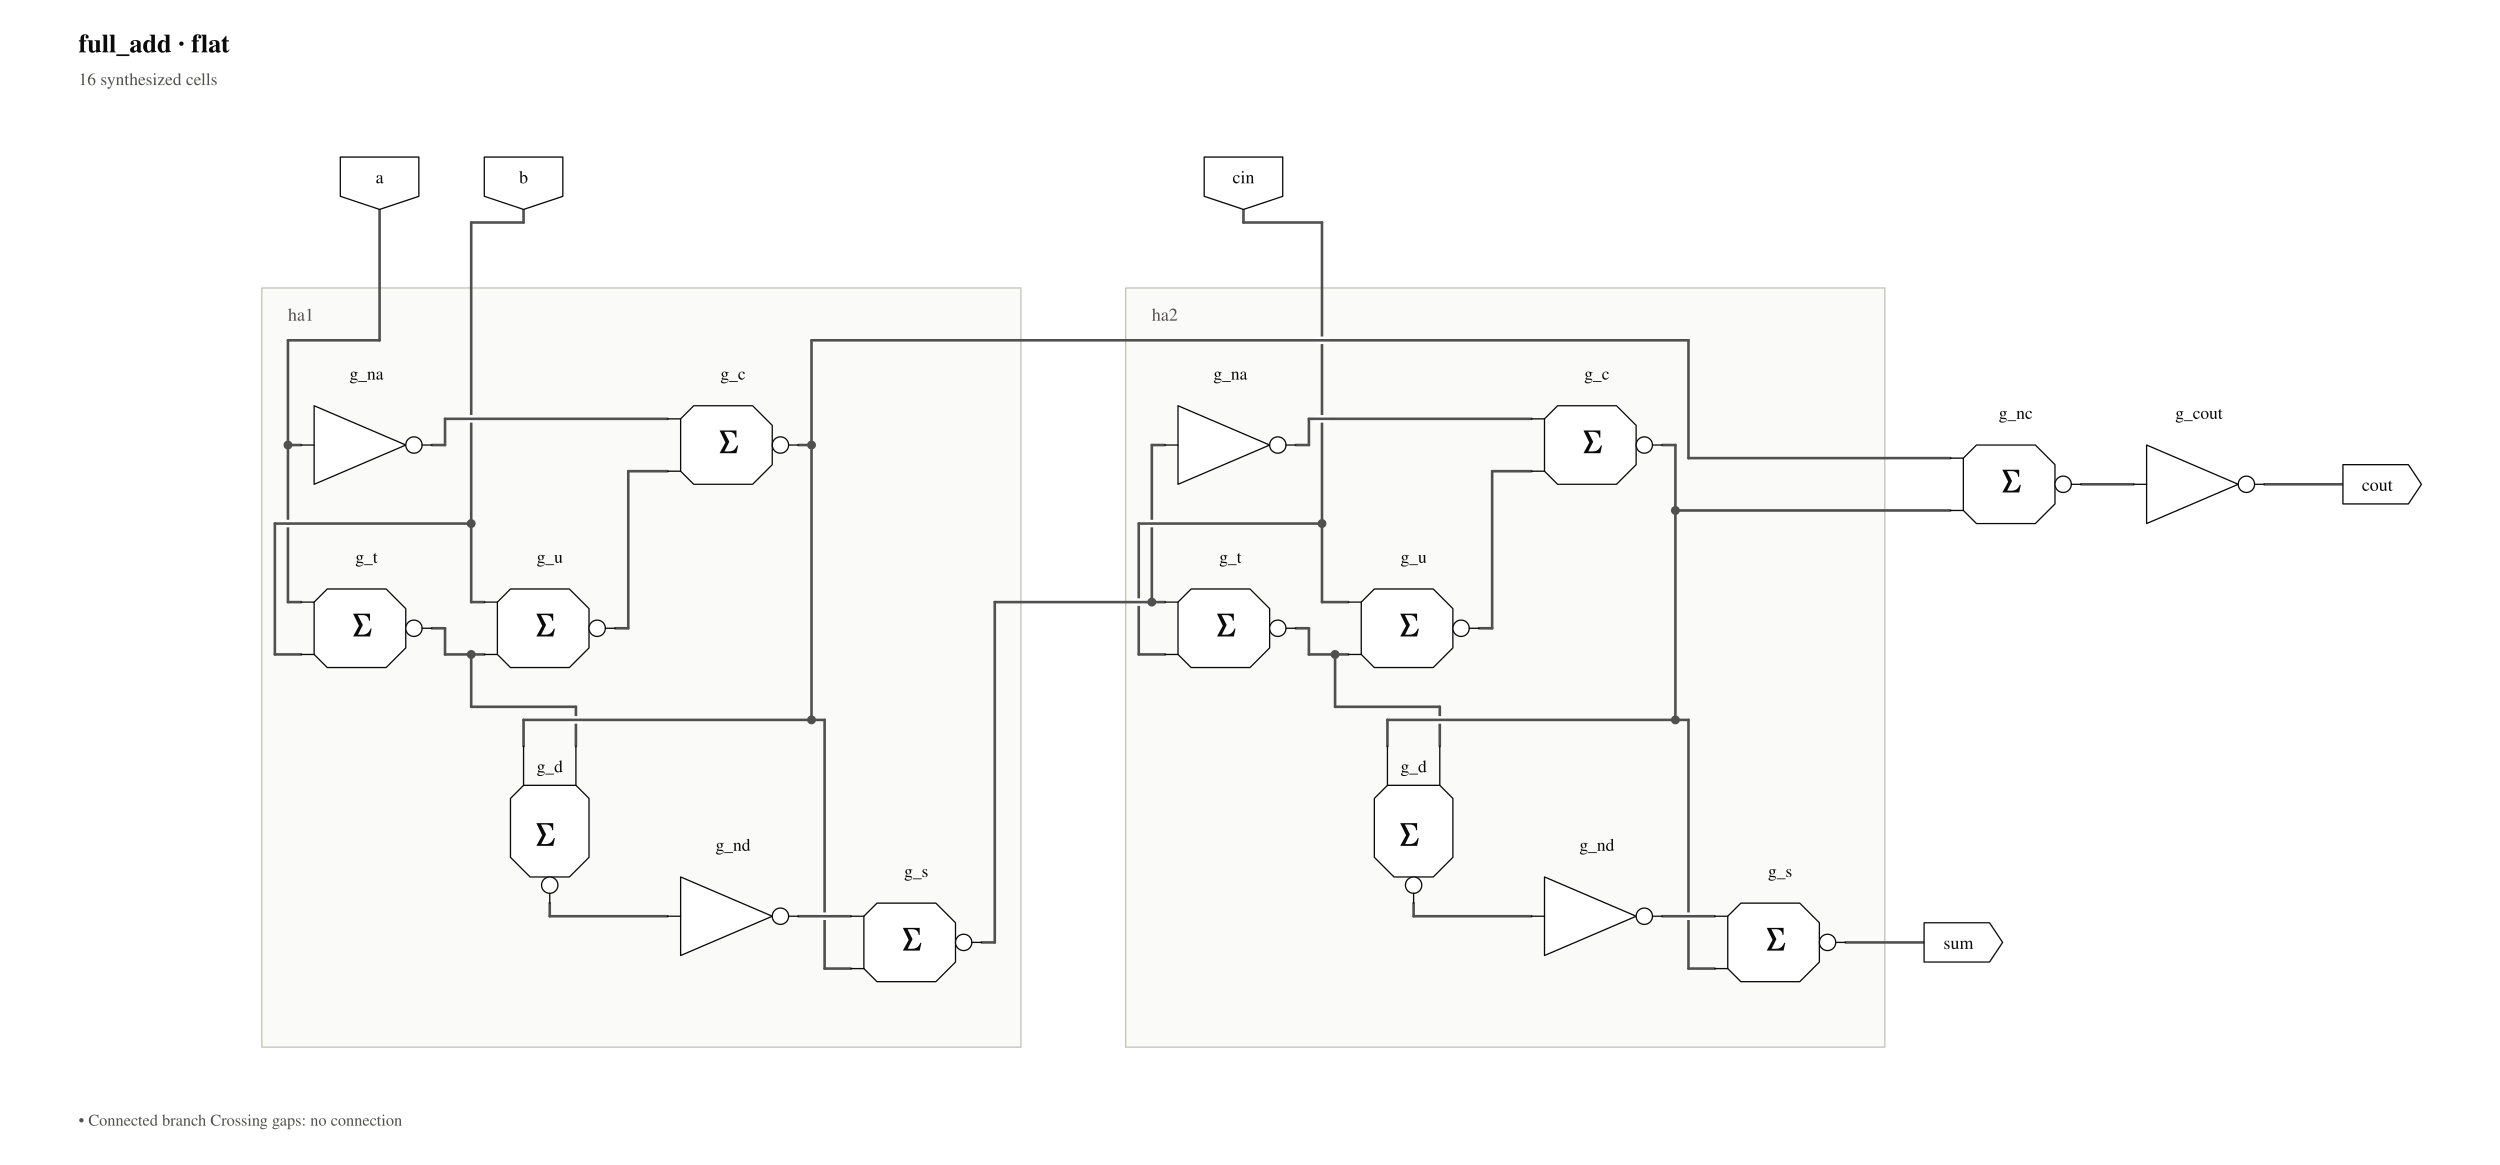
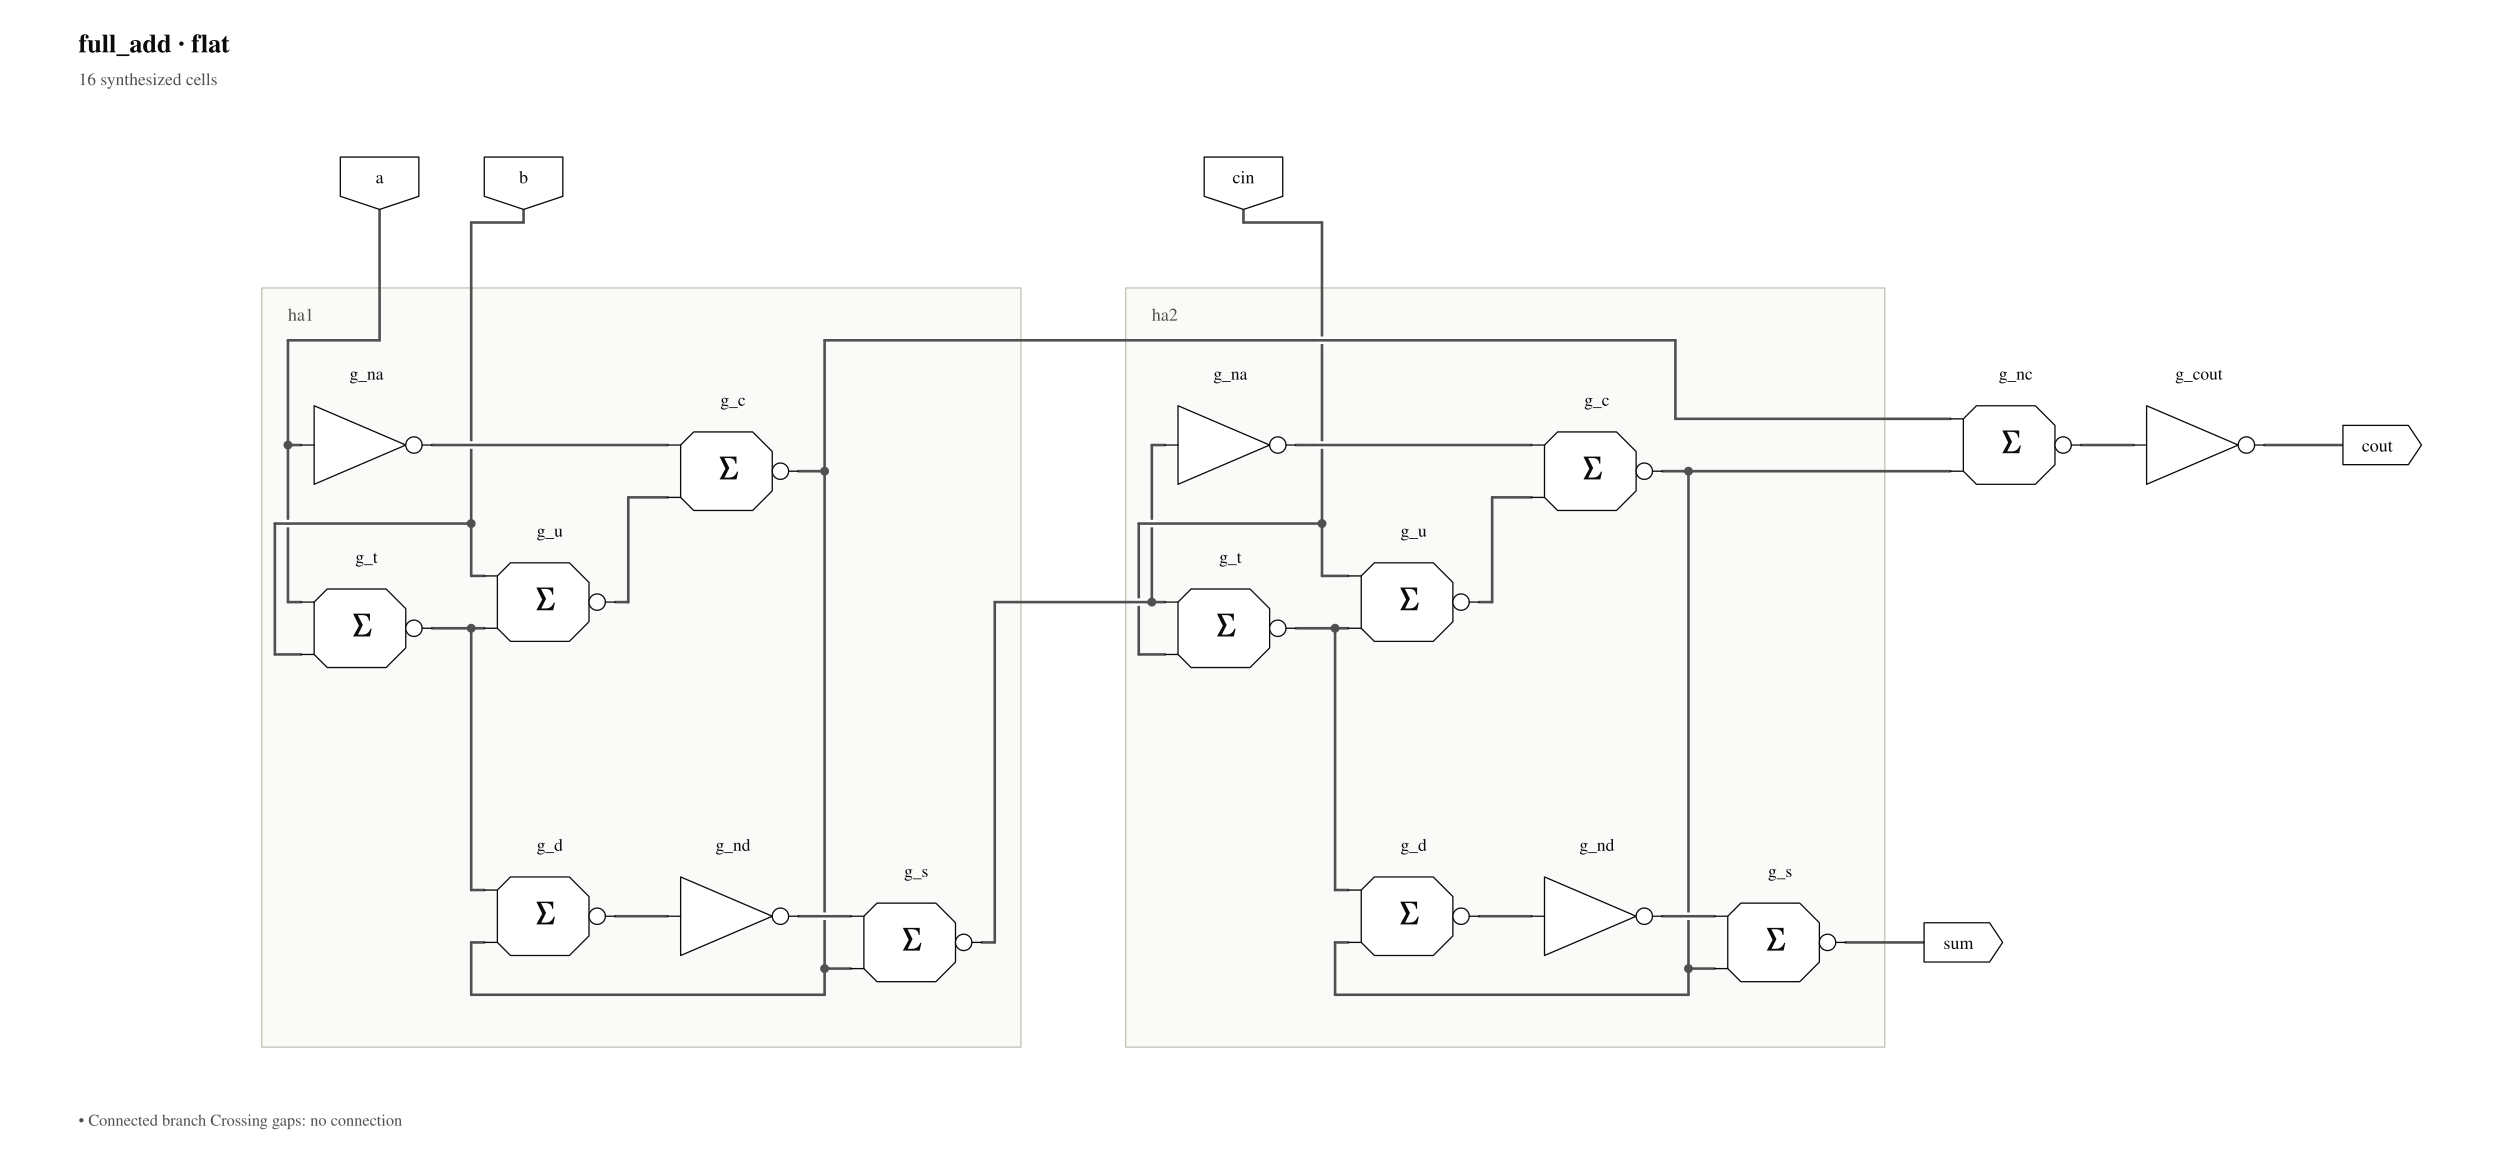
<svg xmlns="http://www.w3.org/2000/svg" width="1528" height="712" viewBox="0 0 1528 712" role="img" aria-label="full_add · flat">
  <rect width="100%" height="100%" fill="white" />
  <text x="48" y="32" font-family="Nimbus Roman, Liberation Serif, DejaVu Serif, serif" font-size="16" text-anchor="start" font-weight="bold" fill="#0b0b0b">full_add · flat</text>
  <text x="48" y="52" font-family="Nimbus Roman, Liberation Serif, DejaVu Serif, serif" font-size="10.667" text-anchor="start" font-weight="normal" fill="#52514e">16 synthesized cells</text>
  <path d="M160 176 L624 176 L624 640 L160 640 Z" stroke="#c3c2b7" fill="#fafaf8" stroke-width="0.800" stroke-linecap="round" stroke-linejoin="round" />
  <text x="176" y="196" font-family="Nimbus Roman, Liberation Serif, DejaVu Serif, serif" font-size="11" text-anchor="start" font-weight="normal" fill="#52514e">ha1</text>
  <path d="M688 176 L1152 176 L1152 640 L688 640 Z" stroke="#c3c2b7" fill="#fafaf8" stroke-width="0.800" stroke-linecap="round" stroke-linejoin="round" />
  <text x="704" y="196" font-family="Nimbus Roman, Liberation Serif, DejaVu Serif, serif" font-size="11" text-anchor="start" font-weight="normal" fill="#52514e">ha2</text>
-   <path d="M272 384 L272 400" stroke="#505050" fill="none" stroke-width="1.600" stroke-linecap="round" stroke-linejoin="round" data-net="_n0" />
-   <path d="M288 400 L288 432" stroke="#505050" fill="none" stroke-width="1.600" stroke-linecap="round" stroke-linejoin="round" data-net="_n0" />
-   <path d="M352 432 L352 456" stroke="#505050" fill="none" stroke-width="1.600" stroke-linecap="round" stroke-linejoin="round" data-net="_n0" />
-   <path d="M272 256 L272 272" stroke="#505050" fill="none" stroke-width="1.600" stroke-linecap="round" stroke-linejoin="round" data-net="_n1" />
-   <path d="M848 440 L848 456" stroke="#505050" fill="none" stroke-width="1.600" stroke-linecap="round" stroke-linejoin="round" data-net="_n10" />
-   <path d="M1024 272 L1024 440" stroke="#505050" fill="none" stroke-width="1.600" stroke-linecap="round" stroke-linejoin="round" data-net="_n10" />
-   <path d="M1032 440 L1032 592" stroke="#505050" fill="none" stroke-width="1.600" stroke-linecap="round" stroke-linejoin="round" data-net="_n10" />
-   <path d="M864 552 L864 560" stroke="#505050" fill="none" stroke-width="1.600" stroke-linecap="round" stroke-linejoin="round" data-net="_n11" />
-   <path d="M384 288 L384 384" stroke="#505050" fill="none" stroke-width="1.600" stroke-linecap="round" stroke-linejoin="round" data-net="_n2" />
-   <path d="M320 440 L320 456" stroke="#505050" fill="none" stroke-width="1.600" stroke-linecap="round" stroke-linejoin="round" data-net="_n3" />
-   <path d="M496 208 L496 440" stroke="#505050" fill="none" stroke-width="1.600" stroke-linecap="round" stroke-linejoin="round" data-net="_n3" />
-   <path d="M504 440 L504 592" stroke="#505050" fill="none" stroke-width="1.600" stroke-linecap="round" stroke-linejoin="round" data-net="_n3" />
-   <path d="M1032 208 L1032 280" stroke="#505050" fill="none" stroke-width="1.600" stroke-linecap="round" stroke-linejoin="round" data-net="_n3" />
-   <path d="M336 552 L336 560" stroke="#505050" fill="none" stroke-width="1.600" stroke-linecap="round" stroke-linejoin="round" data-net="_n4" />
+   <path d="M288 384 L288 544" stroke="#505050" fill="none" stroke-width="1.600" stroke-linecap="round" stroke-linejoin="round" data-net="_n0" />
+   <path d="M816 576 L816 608" stroke="#505050" fill="none" stroke-width="1.600" stroke-linecap="round" stroke-linejoin="round" data-net="_n10" />
+   <path d="M1032 288 L1032 608" stroke="#505050" fill="none" stroke-width="1.600" stroke-linecap="round" stroke-linejoin="round" data-net="_n10" />
+   <path d="M384 304 L384 368" stroke="#505050" fill="none" stroke-width="1.600" stroke-linecap="round" stroke-linejoin="round" data-net="_n2" />
+   <path d="M288 576 L288 608" stroke="#505050" fill="none" stroke-width="1.600" stroke-linecap="round" stroke-linejoin="round" data-net="_n3" />
+   <path d="M504 208 L504 608" stroke="#505050" fill="none" stroke-width="1.600" stroke-linecap="round" stroke-linejoin="round" data-net="_n3" />
+   <path d="M1024 208 L1024 256" stroke="#505050" fill="none" stroke-width="1.600" stroke-linecap="round" stroke-linejoin="round" data-net="_n3" />
  <path d="M608 368 L608 576" stroke="#505050" fill="none" stroke-width="1.600" stroke-linecap="round" stroke-linejoin="round" data-net="_n6" />
  <path d="M704 272 L704 368" stroke="#505050" fill="none" stroke-width="1.600" stroke-linecap="round" stroke-linejoin="round" data-net="_n6" />
-   <path d="M800 384 L800 400" stroke="#505050" fill="none" stroke-width="1.600" stroke-linecap="round" stroke-linejoin="round" data-net="_n7" />
-   <path d="M816 400 L816 432" stroke="#505050" fill="none" stroke-width="1.600" stroke-linecap="round" stroke-linejoin="round" data-net="_n7" />
-   <path d="M880 432 L880 456" stroke="#505050" fill="none" stroke-width="1.600" stroke-linecap="round" stroke-linejoin="round" data-net="_n7" />
-   <path d="M800 256 L800 272" stroke="#505050" fill="none" stroke-width="1.600" stroke-linecap="round" stroke-linejoin="round" data-net="_n8" />
-   <path d="M912 288 L912 384" stroke="#505050" fill="none" stroke-width="1.600" stroke-linecap="round" stroke-linejoin="round" data-net="_n9" />
+   <path d="M816 384 L816 544" stroke="#505050" fill="none" stroke-width="1.600" stroke-linecap="round" stroke-linejoin="round" data-net="_n7" />
+   <path d="M912 304 L912 368" stroke="#505050" fill="none" stroke-width="1.600" stroke-linecap="round" stroke-linejoin="round" data-net="_n9" />
  <path d="M176 208 L176 368" stroke="#505050" fill="none" stroke-width="1.600" stroke-linecap="round" stroke-linejoin="round" data-net="a" />
  <path d="M232 128 L232 208" stroke="#505050" fill="none" stroke-width="1.600" stroke-linecap="round" stroke-linejoin="round" data-net="a" />
  <path d="M168 320 L168 400" stroke="#505050" fill="none" stroke-width="1.600" stroke-linecap="round" stroke-linejoin="round" data-net="b" />
-   <path d="M288 136 L288 368" stroke="#505050" fill="none" stroke-width="1.600" stroke-linecap="round" stroke-linejoin="round" data-net="b" />
+   <path d="M288 136 L288 352" stroke="#505050" fill="none" stroke-width="1.600" stroke-linecap="round" stroke-linejoin="round" data-net="b" />
  <path d="M320 128 L320 136" stroke="#505050" fill="none" stroke-width="1.600" stroke-linecap="round" stroke-linejoin="round" data-net="b" />
  <path d="M696 320 L696 400" stroke="#505050" fill="none" stroke-width="1.600" stroke-linecap="round" stroke-linejoin="round" data-net="cin" />
  <path d="M760 128 L760 136" stroke="#505050" fill="none" stroke-width="1.600" stroke-linecap="round" stroke-linejoin="round" data-net="cin" />
-   <path d="M808 136 L808 368" stroke="#505050" fill="none" stroke-width="1.600" stroke-linecap="round" stroke-linejoin="round" data-net="cin" />
-   <path d="M264 384 L272 384" stroke="#505050" fill="none" stroke-width="1.600" stroke-linecap="round" stroke-linejoin="round" data-net="_n0" />
-   <path d="M272 400 L296 400" stroke="#505050" fill="none" stroke-width="1.600" stroke-linecap="round" stroke-linejoin="round" data-net="_n0" />
-   <path d="M288 432 L352 432" stroke="#505050" fill="none" stroke-width="1.600" stroke-linecap="round" stroke-linejoin="round" data-net="_n0" />
-   <path d="M285.7 256 L290.3 256" stroke="white" fill="none" stroke-width="4.600" stroke-linecap="round" stroke-linejoin="round" />
-   <path d="M272 256 L408 256" stroke="#505050" fill="none" stroke-width="1.600" stroke-linecap="round" stroke-linejoin="round" data-net="_n1" />
-   <path d="M264 272 L272 272" stroke="#505050" fill="none" stroke-width="1.600" stroke-linecap="round" stroke-linejoin="round" data-net="_n1" />
-   <path d="M1016 272 L1024 272" stroke="#505050" fill="none" stroke-width="1.600" stroke-linecap="round" stroke-linejoin="round" data-net="_n10" />
-   <path d="M1024 312 L1192 312" stroke="#505050" fill="none" stroke-width="1.600" stroke-linecap="round" stroke-linejoin="round" data-net="_n10" />
-   <path d="M877.7 440 L882.3 440" stroke="white" fill="none" stroke-width="4.600" stroke-linecap="round" stroke-linejoin="round" />
-   <path d="M848 440 L1032 440" stroke="#505050" fill="none" stroke-width="1.600" stroke-linecap="round" stroke-linejoin="round" data-net="_n10" />
+   <path d="M808 136 L808 352" stroke="#505050" fill="none" stroke-width="1.600" stroke-linecap="round" stroke-linejoin="round" data-net="cin" />
+   <path d="M264 384 L296 384" stroke="#505050" fill="none" stroke-width="1.600" stroke-linecap="round" stroke-linejoin="round" data-net="_n0" />
+   <path d="M288 544 L296 544" stroke="#505050" fill="none" stroke-width="1.600" stroke-linecap="round" stroke-linejoin="round" data-net="_n0" />
+   <path d="M285.7 272 L290.3 272" stroke="white" fill="none" stroke-width="4.600" stroke-linecap="round" stroke-linejoin="round" />
+   <path d="M264 272 L408 272" stroke="#505050" fill="none" stroke-width="1.600" stroke-linecap="round" stroke-linejoin="round" data-net="_n1" />
+   <path d="M1016 288 L1192 288" stroke="#505050" fill="none" stroke-width="1.600" stroke-linecap="round" stroke-linejoin="round" data-net="_n10" />
+   <path d="M816 576 L824 576" stroke="#505050" fill="none" stroke-width="1.600" stroke-linecap="round" stroke-linejoin="round" data-net="_n10" />
  <path d="M1032 592 L1048 592" stroke="#505050" fill="none" stroke-width="1.600" stroke-linecap="round" stroke-linejoin="round" data-net="_n10" />
-   <path d="M864 560 L936 560" stroke="#505050" fill="none" stroke-width="1.600" stroke-linecap="round" stroke-linejoin="round" data-net="_n11" />
+   <path d="M816 608 L1032 608" stroke="#505050" fill="none" stroke-width="1.600" stroke-linecap="round" stroke-linejoin="round" data-net="_n10" />
+   <path d="M904 560 L936 560" stroke="#505050" fill="none" stroke-width="1.600" stroke-linecap="round" stroke-linejoin="round" data-net="_n11" />
  <path d="M1029.7 560 L1034.3 560" stroke="white" fill="none" stroke-width="4.600" stroke-linecap="round" stroke-linejoin="round" />
  <path d="M1016 560 L1048 560" stroke="#505050" fill="none" stroke-width="1.600" stroke-linecap="round" stroke-linejoin="round" data-net="_n12" />
-   <path d="M1272 296 L1304 296" stroke="#505050" fill="none" stroke-width="1.600" stroke-linecap="round" stroke-linejoin="round" data-net="_n14" />
-   <path d="M384 288 L408 288" stroke="#505050" fill="none" stroke-width="1.600" stroke-linecap="round" stroke-linejoin="round" data-net="_n2" />
-   <path d="M376 384 L384 384" stroke="#505050" fill="none" stroke-width="1.600" stroke-linecap="round" stroke-linejoin="round" data-net="_n2" />
+   <path d="M1272 272 L1304 272" stroke="#505050" fill="none" stroke-width="1.600" stroke-linecap="round" stroke-linejoin="round" data-net="_n14" />
+   <path d="M384 304 L408 304" stroke="#505050" fill="none" stroke-width="1.600" stroke-linecap="round" stroke-linejoin="round" data-net="_n2" />
+   <path d="M376 368 L384 368" stroke="#505050" fill="none" stroke-width="1.600" stroke-linecap="round" stroke-linejoin="round" data-net="_n2" />
  <path d="M805.7 208 L810.3 208" stroke="white" fill="none" stroke-width="4.600" stroke-linecap="round" stroke-linejoin="round" />
-   <path d="M496 208 L1032 208" stroke="#505050" fill="none" stroke-width="1.600" stroke-linecap="round" stroke-linejoin="round" data-net="_n3" />
-   <path d="M488 272 L496 272" stroke="#505050" fill="none" stroke-width="1.600" stroke-linecap="round" stroke-linejoin="round" data-net="_n3" />
-   <path d="M1032 280 L1192 280" stroke="#505050" fill="none" stroke-width="1.600" stroke-linecap="round" stroke-linejoin="round" data-net="_n3" />
-   <path d="M349.7 440 L354.3 440" stroke="white" fill="none" stroke-width="4.600" stroke-linecap="round" stroke-linejoin="round" />
-   <path d="M320 440 L504 440" stroke="#505050" fill="none" stroke-width="1.600" stroke-linecap="round" stroke-linejoin="round" data-net="_n3" />
+   <path d="M504 208 L1024 208" stroke="#505050" fill="none" stroke-width="1.600" stroke-linecap="round" stroke-linejoin="round" data-net="_n3" />
+   <path d="M1024 256 L1192 256" stroke="#505050" fill="none" stroke-width="1.600" stroke-linecap="round" stroke-linejoin="round" data-net="_n3" />
+   <path d="M488 288 L504 288" stroke="#505050" fill="none" stroke-width="1.600" stroke-linecap="round" stroke-linejoin="round" data-net="_n3" />
+   <path d="M288 576 L296 576" stroke="#505050" fill="none" stroke-width="1.600" stroke-linecap="round" stroke-linejoin="round" data-net="_n3" />
  <path d="M504 592 L520 592" stroke="#505050" fill="none" stroke-width="1.600" stroke-linecap="round" stroke-linejoin="round" data-net="_n3" />
-   <path d="M336 560 L408 560" stroke="#505050" fill="none" stroke-width="1.600" stroke-linecap="round" stroke-linejoin="round" data-net="_n4" />
+   <path d="M288 608 L504 608" stroke="#505050" fill="none" stroke-width="1.600" stroke-linecap="round" stroke-linejoin="round" data-net="_n3" />
+   <path d="M376 560 L408 560" stroke="#505050" fill="none" stroke-width="1.600" stroke-linecap="round" stroke-linejoin="round" data-net="_n4" />
  <path d="M501.7 560 L506.3 560" stroke="white" fill="none" stroke-width="4.600" stroke-linecap="round" stroke-linejoin="round" />
  <path d="M488 560 L520 560" stroke="#505050" fill="none" stroke-width="1.600" stroke-linecap="round" stroke-linejoin="round" data-net="_n5" />
  <path d="M704 272 L712 272" stroke="#505050" fill="none" stroke-width="1.600" stroke-linecap="round" stroke-linejoin="round" data-net="_n6" />
  <path d="M693.7 368 L698.3 368" stroke="white" fill="none" stroke-width="4.600" stroke-linecap="round" stroke-linejoin="round" />
  <path d="M608 368 L712 368" stroke="#505050" fill="none" stroke-width="1.600" stroke-linecap="round" stroke-linejoin="round" data-net="_n6" />
  <path d="M600 576 L608 576" stroke="#505050" fill="none" stroke-width="1.600" stroke-linecap="round" stroke-linejoin="round" data-net="_n6" />
-   <path d="M792 384 L800 384" stroke="#505050" fill="none" stroke-width="1.600" stroke-linecap="round" stroke-linejoin="round" data-net="_n7" />
-   <path d="M800 400 L824 400" stroke="#505050" fill="none" stroke-width="1.600" stroke-linecap="round" stroke-linejoin="round" data-net="_n7" />
-   <path d="M816 432 L880 432" stroke="#505050" fill="none" stroke-width="1.600" stroke-linecap="round" stroke-linejoin="round" data-net="_n7" />
-   <path d="M805.7 256 L810.3 256" stroke="white" fill="none" stroke-width="4.600" stroke-linecap="round" stroke-linejoin="round" />
-   <path d="M800 256 L936 256" stroke="#505050" fill="none" stroke-width="1.600" stroke-linecap="round" stroke-linejoin="round" data-net="_n8" />
-   <path d="M792 272 L800 272" stroke="#505050" fill="none" stroke-width="1.600" stroke-linecap="round" stroke-linejoin="round" data-net="_n8" />
-   <path d="M912 288 L936 288" stroke="#505050" fill="none" stroke-width="1.600" stroke-linecap="round" stroke-linejoin="round" data-net="_n9" />
-   <path d="M904 384 L912 384" stroke="#505050" fill="none" stroke-width="1.600" stroke-linecap="round" stroke-linejoin="round" data-net="_n9" />
+   <path d="M792 384 L824 384" stroke="#505050" fill="none" stroke-width="1.600" stroke-linecap="round" stroke-linejoin="round" data-net="_n7" />
+   <path d="M816 544 L824 544" stroke="#505050" fill="none" stroke-width="1.600" stroke-linecap="round" stroke-linejoin="round" data-net="_n7" />
+   <path d="M805.7 272 L810.3 272" stroke="white" fill="none" stroke-width="4.600" stroke-linecap="round" stroke-linejoin="round" />
+   <path d="M792 272 L936 272" stroke="#505050" fill="none" stroke-width="1.600" stroke-linecap="round" stroke-linejoin="round" data-net="_n8" />
+   <path d="M912 304 L936 304" stroke="#505050" fill="none" stroke-width="1.600" stroke-linecap="round" stroke-linejoin="round" data-net="_n9" />
+   <path d="M904 368 L912 368" stroke="#505050" fill="none" stroke-width="1.600" stroke-linecap="round" stroke-linejoin="round" data-net="_n9" />
  <path d="M176 208 L232 208" stroke="#505050" fill="none" stroke-width="1.600" stroke-linecap="round" stroke-linejoin="round" data-net="a" />
  <path d="M176 272 L184 272" stroke="#505050" fill="none" stroke-width="1.600" stroke-linecap="round" stroke-linejoin="round" data-net="a" />
  <path d="M176 368 L184 368" stroke="#505050" fill="none" stroke-width="1.600" stroke-linecap="round" stroke-linejoin="round" data-net="a" />
  <path d="M288 136 L320 136" stroke="#505050" fill="none" stroke-width="1.600" stroke-linecap="round" stroke-linejoin="round" data-net="b" />
  <path d="M173.7 320 L178.3 320" stroke="white" fill="none" stroke-width="4.600" stroke-linecap="round" stroke-linejoin="round" />
  <path d="M168 320 L288 320" stroke="#505050" fill="none" stroke-width="1.600" stroke-linecap="round" stroke-linejoin="round" data-net="b" />
-   <path d="M288 368 L296 368" stroke="#505050" fill="none" stroke-width="1.600" stroke-linecap="round" stroke-linejoin="round" data-net="b" />
+   <path d="M288 352 L296 352" stroke="#505050" fill="none" stroke-width="1.600" stroke-linecap="round" stroke-linejoin="round" data-net="b" />
  <path d="M168 400 L184 400" stroke="#505050" fill="none" stroke-width="1.600" stroke-linecap="round" stroke-linejoin="round" data-net="b" />
  <path d="M760 136 L808 136" stroke="#505050" fill="none" stroke-width="1.600" stroke-linecap="round" stroke-linejoin="round" data-net="cin" />
  <path d="M701.7 320 L706.3 320" stroke="white" fill="none" stroke-width="4.600" stroke-linecap="round" stroke-linejoin="round" />
  <path d="M696 320 L808 320" stroke="#505050" fill="none" stroke-width="1.600" stroke-linecap="round" stroke-linejoin="round" data-net="cin" />
-   <path d="M808 368 L824 368" stroke="#505050" fill="none" stroke-width="1.600" stroke-linecap="round" stroke-linejoin="round" data-net="cin" />
+   <path d="M808 352 L824 352" stroke="#505050" fill="none" stroke-width="1.600" stroke-linecap="round" stroke-linejoin="round" data-net="cin" />
  <path d="M696 400 L712 400" stroke="#505050" fill="none" stroke-width="1.600" stroke-linecap="round" stroke-linejoin="round" data-net="cin" />
-   <path d="M1384 296 L1432 296" stroke="#505050" fill="none" stroke-width="1.600" stroke-linecap="round" stroke-linejoin="round" data-net="cout" />
+   <path d="M1384 272 L1432 272" stroke="#505050" fill="none" stroke-width="1.600" stroke-linecap="round" stroke-linejoin="round" data-net="cout" />
  <path d="M1128 576 L1176 576" stroke="#505050" fill="none" stroke-width="1.600" stroke-linecap="round" stroke-linejoin="round" data-net="sum" />
-   <circle cx="288" cy="400" r="2.72" stroke="#505050" fill="#505050" stroke-width="0.000" stroke-linecap="round" stroke-linejoin="round" data-net="_n0" />
-   <circle cx="1024" cy="312" r="2.72" stroke="#505050" fill="#505050" stroke-width="0.000" stroke-linecap="round" stroke-linejoin="round" data-net="_n10" />
-   <circle cx="1024" cy="440" r="2.72" stroke="#505050" fill="#505050" stroke-width="0.000" stroke-linecap="round" stroke-linejoin="round" data-net="_n10" />
-   <circle cx="496" cy="272" r="2.72" stroke="#505050" fill="#505050" stroke-width="0.000" stroke-linecap="round" stroke-linejoin="round" data-net="_n3" />
-   <circle cx="496" cy="440" r="2.72" stroke="#505050" fill="#505050" stroke-width="0.000" stroke-linecap="round" stroke-linejoin="round" data-net="_n3" />
+   <circle cx="288" cy="384" r="2.72" stroke="#505050" fill="#505050" stroke-width="0.000" stroke-linecap="round" stroke-linejoin="round" data-net="_n0" />
+   <circle cx="1032" cy="288" r="2.72" stroke="#505050" fill="#505050" stroke-width="0.000" stroke-linecap="round" stroke-linejoin="round" data-net="_n10" />
+   <circle cx="1032" cy="592" r="2.72" stroke="#505050" fill="#505050" stroke-width="0.000" stroke-linecap="round" stroke-linejoin="round" data-net="_n10" />
+   <circle cx="504" cy="288" r="2.72" stroke="#505050" fill="#505050" stroke-width="0.000" stroke-linecap="round" stroke-linejoin="round" data-net="_n3" />
+   <circle cx="504" cy="592" r="2.72" stroke="#505050" fill="#505050" stroke-width="0.000" stroke-linecap="round" stroke-linejoin="round" data-net="_n3" />
  <circle cx="704" cy="368" r="2.72" stroke="#505050" fill="#505050" stroke-width="0.000" stroke-linecap="round" stroke-linejoin="round" data-net="_n6" />
-   <circle cx="816" cy="400" r="2.72" stroke="#505050" fill="#505050" stroke-width="0.000" stroke-linecap="round" stroke-linejoin="round" data-net="_n7" />
+   <circle cx="816" cy="384" r="2.72" stroke="#505050" fill="#505050" stroke-width="0.000" stroke-linecap="round" stroke-linejoin="round" data-net="_n7" />
  <circle cx="176" cy="272" r="2.72" stroke="#505050" fill="#505050" stroke-width="0.000" stroke-linecap="round" stroke-linejoin="round" data-net="a" />
  <circle cx="288" cy="320" r="2.72" stroke="#505050" fill="#505050" stroke-width="0.000" stroke-linecap="round" stroke-linejoin="round" data-net="b" />
  <circle cx="808" cy="320" r="2.72" stroke="#505050" fill="#505050" stroke-width="0.000" stroke-linecap="round" stroke-linejoin="round" data-net="cin" />
  <path d="M208 96 L256 96 L256 120 L232.0 128 L208 120 Z" stroke="#0b0b0b" fill="white" stroke-width="0.800" stroke-linecap="round" stroke-linejoin="round" />
  <text x="232.0" y="112" font-family="Nimbus Roman, Liberation Serif, DejaVu Serif, serif" font-size="11" text-anchor="middle" font-weight="normal" fill="#0b0b0b">a</text>
  <path d="M296 96 L344 96 L344 120 L320.0 128 L296 120 Z" stroke="#0b0b0b" fill="white" stroke-width="0.800" stroke-linecap="round" stroke-linejoin="round" />
  <text x="320.0" y="112" font-family="Nimbus Roman, Liberation Serif, DejaVu Serif, serif" font-size="11" text-anchor="middle" font-weight="normal" fill="#0b0b0b">b</text>
  <path d="M736 96 L784 96 L784 120 L760.0 128 L736 120 Z" stroke="#0b0b0b" fill="white" stroke-width="0.800" stroke-linecap="round" stroke-linejoin="round" />
  <text x="760.0" y="112" font-family="Nimbus Roman, Liberation Serif, DejaVu Serif, serif" font-size="11" text-anchor="middle" font-weight="normal" fill="#0b0b0b">cin</text>
-   <path d="M1432 284 L1472 284 L1480 296 L1472 308 L1432 308 Z" stroke="#0b0b0b" fill="white" stroke-width="0.800" stroke-linecap="round" stroke-linejoin="round" />
-   <text x="1453.0" y="300" font-family="Nimbus Roman, Liberation Serif, DejaVu Serif, serif" font-size="11" text-anchor="middle" font-weight="normal" fill="#0b0b0b">cout</text>
+   <path d="M1432 260 L1472 260 L1480 272 L1472 284 L1432 284 Z" stroke="#0b0b0b" fill="white" stroke-width="0.800" stroke-linecap="round" stroke-linejoin="round" />
+   <text x="1453.0" y="276" font-family="Nimbus Roman, Liberation Serif, DejaVu Serif, serif" font-size="11" text-anchor="middle" font-weight="normal" fill="#0b0b0b">cout</text>
  <path d="M1176 564 L1216 564 L1224 576 L1216 588 L1176 588 Z" stroke="#0b0b0b" fill="white" stroke-width="0.800" stroke-linecap="round" stroke-linejoin="round" />
  <text x="1197.0" y="580" font-family="Nimbus Roman, Liberation Serif, DejaVu Serif, serif" font-size="11" text-anchor="middle" font-weight="normal" fill="#0b0b0b">sum</text>
-   <text x="1232.0" y="256" font-family="Nimbus Roman, Liberation Serif, DejaVu Serif, serif" font-size="10.667" text-anchor="middle" font-weight="normal" fill="#0b0b0b">g_nc</text>
-   <path d="M1208.0 272 L1244.0 272 L1256.0 284 L1256.0 308 L1244.0 320 L1208.0 320 L1200.0 312 L1200.0 280 Z" stroke="#0b0b0b" fill="white" stroke-width="0.800" stroke-linecap="round" stroke-linejoin="round" />
-   <text x="1229.0" y="301" font-family="Nimbus Roman, Liberation Serif, DejaVu Serif, serif" font-size="21" text-anchor="middle" font-weight="normal" fill="#0b0b0b">Σ</text>
-   <circle cx="1261.0" cy="296" r="5" stroke="#0b0b0b" fill="white" stroke-width="0.800" stroke-linecap="round" stroke-linejoin="round" />
-   <path d="M1192 280 L1200.0 280" stroke="#0b0b0b" fill="none" stroke-width="0.800" stroke-linecap="round" stroke-linejoin="round" />
-   <path d="M1192 312 L1200.0 312" stroke="#0b0b0b" fill="none" stroke-width="0.800" stroke-linecap="round" stroke-linejoin="round" />
-   <path d="M1272 296 L1266.0 296" stroke="#0b0b0b" fill="none" stroke-width="0.800" stroke-linecap="round" stroke-linejoin="round" />
-   <text x="1344.0" y="256" font-family="Nimbus Roman, Liberation Serif, DejaVu Serif, serif" font-size="10.667" text-anchor="middle" font-weight="normal" fill="#0b0b0b">g_cout</text>
-   <path d="M1312.0 272 L1368.0 296 L1312.0 320 Z" stroke="#0b0b0b" fill="white" stroke-width="0.800" stroke-linecap="round" stroke-linejoin="round" />
-   <circle cx="1373.0" cy="296" r="5" stroke="#0b0b0b" fill="white" stroke-width="0.800" stroke-linecap="round" stroke-linejoin="round" />
-   <path d="M1304 296 L1312.0 296" stroke="#0b0b0b" fill="none" stroke-width="0.800" stroke-linecap="round" stroke-linejoin="round" />
-   <path d="M1384 296 L1378.0 296" stroke="#0b0b0b" fill="none" stroke-width="0.800" stroke-linecap="round" stroke-linejoin="round" />
+   <text x="1232.0" y="232" font-family="Nimbus Roman, Liberation Serif, DejaVu Serif, serif" font-size="10.667" text-anchor="middle" font-weight="normal" fill="#0b0b0b">g_nc</text>
+   <path d="M1208.0 248 L1244.0 248 L1256.0 260 L1256.0 284 L1244.0 296 L1208.0 296 L1200.0 288 L1200.0 256 Z" stroke="#0b0b0b" fill="white" stroke-width="0.800" stroke-linecap="round" stroke-linejoin="round" />
+   <text x="1229.0" y="277" font-family="Nimbus Roman, Liberation Serif, DejaVu Serif, serif" font-size="21" text-anchor="middle" font-weight="normal" fill="#0b0b0b">Σ</text>
+   <circle cx="1261.0" cy="272" r="5" stroke="#0b0b0b" fill="white" stroke-width="0.800" stroke-linecap="round" stroke-linejoin="round" />
+   <path d="M1192 256 L1200.0 256" stroke="#0b0b0b" fill="none" stroke-width="0.800" stroke-linecap="round" stroke-linejoin="round" />
+   <path d="M1192 288 L1200.0 288" stroke="#0b0b0b" fill="none" stroke-width="0.800" stroke-linecap="round" stroke-linejoin="round" />
+   <path d="M1272 272 L1266.0 272" stroke="#0b0b0b" fill="none" stroke-width="0.800" stroke-linecap="round" stroke-linejoin="round" />
+   <text x="1344.0" y="232" font-family="Nimbus Roman, Liberation Serif, DejaVu Serif, serif" font-size="10.667" text-anchor="middle" font-weight="normal" fill="#0b0b0b">g_cout</text>
+   <path d="M1312.0 248 L1368.0 272 L1312.0 296 Z" stroke="#0b0b0b" fill="white" stroke-width="0.800" stroke-linecap="round" stroke-linejoin="round" />
+   <circle cx="1373.0" cy="272" r="5" stroke="#0b0b0b" fill="white" stroke-width="0.800" stroke-linecap="round" stroke-linejoin="round" />
+   <path d="M1304 272 L1312.0 272" stroke="#0b0b0b" fill="none" stroke-width="0.800" stroke-linecap="round" stroke-linejoin="round" />
+   <path d="M1384 272 L1378.0 272" stroke="#0b0b0b" fill="none" stroke-width="0.800" stroke-linecap="round" stroke-linejoin="round" />
  <text x="224.0" y="232" font-family="Nimbus Roman, Liberation Serif, DejaVu Serif, serif" font-size="10.667" text-anchor="middle" font-weight="normal" fill="#0b0b0b">g_na</text>
  <path d="M192.0 248 L248.0 272 L192.0 296 Z" stroke="#0b0b0b" fill="white" stroke-width="0.800" stroke-linecap="round" stroke-linejoin="round" />
  <circle cx="253.0" cy="272" r="5" stroke="#0b0b0b" fill="white" stroke-width="0.800" stroke-linecap="round" stroke-linejoin="round" />
  <path d="M184 272 L192.0 272" stroke="#0b0b0b" fill="none" stroke-width="0.800" stroke-linecap="round" stroke-linejoin="round" />
  <path d="M264 272 L258.0 272" stroke="#0b0b0b" fill="none" stroke-width="0.800" stroke-linecap="round" stroke-linejoin="round" />
  <text x="224.0" y="344" font-family="Nimbus Roman, Liberation Serif, DejaVu Serif, serif" font-size="10.667" text-anchor="middle" font-weight="normal" fill="#0b0b0b">g_t</text>
  <path d="M200.0 360 L236.0 360 L248.0 372 L248.0 396 L236.0 408 L200.0 408 L192.0 400 L192.0 368 Z" stroke="#0b0b0b" fill="white" stroke-width="0.800" stroke-linecap="round" stroke-linejoin="round" />
  <text x="221.0" y="389" font-family="Nimbus Roman, Liberation Serif, DejaVu Serif, serif" font-size="21" text-anchor="middle" font-weight="normal" fill="#0b0b0b">Σ</text>
  <circle cx="253.0" cy="384" r="5" stroke="#0b0b0b" fill="white" stroke-width="0.800" stroke-linecap="round" stroke-linejoin="round" />
  <path d="M184 368 L192.0 368" stroke="#0b0b0b" fill="none" stroke-width="0.800" stroke-linecap="round" stroke-linejoin="round" />
  <path d="M184 400 L192.0 400" stroke="#0b0b0b" fill="none" stroke-width="0.800" stroke-linecap="round" stroke-linejoin="round" />
  <path d="M264 384 L258.0 384" stroke="#0b0b0b" fill="none" stroke-width="0.800" stroke-linecap="round" stroke-linejoin="round" />
-   <text x="336.0" y="344" font-family="Nimbus Roman, Liberation Serif, DejaVu Serif, serif" font-size="10.667" text-anchor="middle" font-weight="normal" fill="#0b0b0b">g_u</text>
-   <path d="M312.0 360 L348.0 360 L360.0 372 L360.0 396 L348.0 408 L312.0 408 L304.0 400 L304.0 368 Z" stroke="#0b0b0b" fill="white" stroke-width="0.800" stroke-linecap="round" stroke-linejoin="round" />
-   <text x="333.0" y="389" font-family="Nimbus Roman, Liberation Serif, DejaVu Serif, serif" font-size="21" text-anchor="middle" font-weight="normal" fill="#0b0b0b">Σ</text>
-   <circle cx="365.0" cy="384" r="5" stroke="#0b0b0b" fill="white" stroke-width="0.800" stroke-linecap="round" stroke-linejoin="round" />
-   <path d="M296 368 L304.0 368" stroke="#0b0b0b" fill="none" stroke-width="0.800" stroke-linecap="round" stroke-linejoin="round" />
-   <path d="M296 400 L304.0 400" stroke="#0b0b0b" fill="none" stroke-width="0.800" stroke-linecap="round" stroke-linejoin="round" />
-   <path d="M376 384 L370.0 384" stroke="#0b0b0b" fill="none" stroke-width="0.800" stroke-linecap="round" stroke-linejoin="round" />
-   <text x="448.0" y="232" font-family="Nimbus Roman, Liberation Serif, DejaVu Serif, serif" font-size="10.667" text-anchor="middle" font-weight="normal" fill="#0b0b0b">g_c</text>
-   <path d="M424.0 248 L460.0 248 L472.0 260 L472.0 284 L460.0 296 L424.0 296 L416.0 288 L416.0 256 Z" stroke="#0b0b0b" fill="white" stroke-width="0.800" stroke-linecap="round" stroke-linejoin="round" />
-   <text x="445.0" y="277" font-family="Nimbus Roman, Liberation Serif, DejaVu Serif, serif" font-size="21" text-anchor="middle" font-weight="normal" fill="#0b0b0b">Σ</text>
-   <circle cx="477.0" cy="272" r="5" stroke="#0b0b0b" fill="white" stroke-width="0.800" stroke-linecap="round" stroke-linejoin="round" />
-   <path d="M408 256 L416.0 256" stroke="#0b0b0b" fill="none" stroke-width="0.800" stroke-linecap="round" stroke-linejoin="round" />
-   <path d="M408 288 L416.0 288" stroke="#0b0b0b" fill="none" stroke-width="0.800" stroke-linecap="round" stroke-linejoin="round" />
-   <path d="M488 272 L482.0 272" stroke="#0b0b0b" fill="none" stroke-width="0.800" stroke-linecap="round" stroke-linejoin="round" />
-   <text x="336.0" y="472" font-family="Nimbus Roman, Liberation Serif, DejaVu Serif, serif" font-size="10.667" text-anchor="middle" font-weight="normal" fill="#0b0b0b">g_d</text>
-   <path d="M360.0 488 L360.0 524 L348.0 536 L324.0 536 L312.0 524 L312.0 488 L320.0 480 L352.0 480 Z" stroke="#0b0b0b" fill="white" stroke-width="0.800" stroke-linecap="round" stroke-linejoin="round" />
-   <text x="333.0" y="517" font-family="Nimbus Roman, Liberation Serif, DejaVu Serif, serif" font-size="21" text-anchor="middle" font-weight="normal" fill="#0b0b0b">Σ</text>
-   <circle cx="336.0" cy="541" r="5" stroke="#0b0b0b" fill="white" stroke-width="0.800" stroke-linecap="round" stroke-linejoin="round" />
-   <path d="M352 456 L352 480" stroke="#0b0b0b" fill="none" stroke-width="0.800" stroke-linecap="round" stroke-linejoin="round" />
-   <path d="M320 456 L320 480" stroke="#0b0b0b" fill="none" stroke-width="0.800" stroke-linecap="round" stroke-linejoin="round" />
-   <path d="M336 552 L336.0 546" stroke="#0b0b0b" fill="none" stroke-width="0.800" stroke-linecap="round" stroke-linejoin="round" />
+   <text x="336.0" y="328" font-family="Nimbus Roman, Liberation Serif, DejaVu Serif, serif" font-size="10.667" text-anchor="middle" font-weight="normal" fill="#0b0b0b">g_u</text>
+   <path d="M312.0 344 L348.0 344 L360.0 356 L360.0 380 L348.0 392 L312.0 392 L304.0 384 L304.0 352 Z" stroke="#0b0b0b" fill="white" stroke-width="0.800" stroke-linecap="round" stroke-linejoin="round" />
+   <text x="333.0" y="373" font-family="Nimbus Roman, Liberation Serif, DejaVu Serif, serif" font-size="21" text-anchor="middle" font-weight="normal" fill="#0b0b0b">Σ</text>
+   <circle cx="365.0" cy="368" r="5" stroke="#0b0b0b" fill="white" stroke-width="0.800" stroke-linecap="round" stroke-linejoin="round" />
+   <path d="M296 352 L304.0 352" stroke="#0b0b0b" fill="none" stroke-width="0.800" stroke-linecap="round" stroke-linejoin="round" />
+   <path d="M296 384 L304.0 384" stroke="#0b0b0b" fill="none" stroke-width="0.800" stroke-linecap="round" stroke-linejoin="round" />
+   <path d="M376 368 L370.0 368" stroke="#0b0b0b" fill="none" stroke-width="0.800" stroke-linecap="round" stroke-linejoin="round" />
+   <text x="448.0" y="248" font-family="Nimbus Roman, Liberation Serif, DejaVu Serif, serif" font-size="10.667" text-anchor="middle" font-weight="normal" fill="#0b0b0b">g_c</text>
+   <path d="M424.0 264 L460.0 264 L472.0 276 L472.0 300 L460.0 312 L424.0 312 L416.0 304 L416.0 272 Z" stroke="#0b0b0b" fill="white" stroke-width="0.800" stroke-linecap="round" stroke-linejoin="round" />
+   <text x="445.0" y="293" font-family="Nimbus Roman, Liberation Serif, DejaVu Serif, serif" font-size="21" text-anchor="middle" font-weight="normal" fill="#0b0b0b">Σ</text>
+   <circle cx="477.0" cy="288" r="5" stroke="#0b0b0b" fill="white" stroke-width="0.800" stroke-linecap="round" stroke-linejoin="round" />
+   <path d="M408 272 L416.0 272" stroke="#0b0b0b" fill="none" stroke-width="0.800" stroke-linecap="round" stroke-linejoin="round" />
+   <path d="M408 304 L416.0 304" stroke="#0b0b0b" fill="none" stroke-width="0.800" stroke-linecap="round" stroke-linejoin="round" />
+   <path d="M488 288 L482.0 288" stroke="#0b0b0b" fill="none" stroke-width="0.800" stroke-linecap="round" stroke-linejoin="round" />
+   <text x="336.0" y="520" font-family="Nimbus Roman, Liberation Serif, DejaVu Serif, serif" font-size="10.667" text-anchor="middle" font-weight="normal" fill="#0b0b0b">g_d</text>
+   <path d="M312.0 536 L348.0 536 L360.0 548 L360.0 572 L348.0 584 L312.0 584 L304.0 576 L304.0 544 Z" stroke="#0b0b0b" fill="white" stroke-width="0.800" stroke-linecap="round" stroke-linejoin="round" />
+   <text x="333.0" y="565" font-family="Nimbus Roman, Liberation Serif, DejaVu Serif, serif" font-size="21" text-anchor="middle" font-weight="normal" fill="#0b0b0b">Σ</text>
+   <circle cx="365.0" cy="560" r="5" stroke="#0b0b0b" fill="white" stroke-width="0.800" stroke-linecap="round" stroke-linejoin="round" />
+   <path d="M296 544 L304.0 544" stroke="#0b0b0b" fill="none" stroke-width="0.800" stroke-linecap="round" stroke-linejoin="round" />
+   <path d="M296 576 L304.0 576" stroke="#0b0b0b" fill="none" stroke-width="0.800" stroke-linecap="round" stroke-linejoin="round" />
+   <path d="M376 560 L370.0 560" stroke="#0b0b0b" fill="none" stroke-width="0.800" stroke-linecap="round" stroke-linejoin="round" />
  <text x="448.0" y="520" font-family="Nimbus Roman, Liberation Serif, DejaVu Serif, serif" font-size="10.667" text-anchor="middle" font-weight="normal" fill="#0b0b0b">g_nd</text>
  <path d="M416.0 536 L472.0 560 L416.0 584 Z" stroke="#0b0b0b" fill="white" stroke-width="0.800" stroke-linecap="round" stroke-linejoin="round" />
  <circle cx="477.0" cy="560" r="5" stroke="#0b0b0b" fill="white" stroke-width="0.800" stroke-linecap="round" stroke-linejoin="round" />
  <path d="M408 560 L416.0 560" stroke="#0b0b0b" fill="none" stroke-width="0.800" stroke-linecap="round" stroke-linejoin="round" />
  <path d="M488 560 L482.0 560" stroke="#0b0b0b" fill="none" stroke-width="0.800" stroke-linecap="round" stroke-linejoin="round" />
  <text x="560.0" y="536" font-family="Nimbus Roman, Liberation Serif, DejaVu Serif, serif" font-size="10.667" text-anchor="middle" font-weight="normal" fill="#0b0b0b">g_s</text>
  <path d="M536.0 552 L572.0 552 L584.0 564 L584.0 588 L572.0 600 L536.0 600 L528.0 592 L528.0 560 Z" stroke="#0b0b0b" fill="white" stroke-width="0.800" stroke-linecap="round" stroke-linejoin="round" />
  <text x="557.0" y="581" font-family="Nimbus Roman, Liberation Serif, DejaVu Serif, serif" font-size="21" text-anchor="middle" font-weight="normal" fill="#0b0b0b">Σ</text>
  <circle cx="589.0" cy="576" r="5" stroke="#0b0b0b" fill="white" stroke-width="0.800" stroke-linecap="round" stroke-linejoin="round" />
  <path d="M520 560 L528.0 560" stroke="#0b0b0b" fill="none" stroke-width="0.800" stroke-linecap="round" stroke-linejoin="round" />
  <path d="M520 592 L528.0 592" stroke="#0b0b0b" fill="none" stroke-width="0.800" stroke-linecap="round" stroke-linejoin="round" />
  <path d="M600 576 L594.0 576" stroke="#0b0b0b" fill="none" stroke-width="0.800" stroke-linecap="round" stroke-linejoin="round" />
  <text x="752.0" y="232" font-family="Nimbus Roman, Liberation Serif, DejaVu Serif, serif" font-size="10.667" text-anchor="middle" font-weight="normal" fill="#0b0b0b">g_na</text>
  <path d="M720.0 248 L776.0 272 L720.0 296 Z" stroke="#0b0b0b" fill="white" stroke-width="0.800" stroke-linecap="round" stroke-linejoin="round" />
  <circle cx="781.0" cy="272" r="5" stroke="#0b0b0b" fill="white" stroke-width="0.800" stroke-linecap="round" stroke-linejoin="round" />
  <path d="M712 272 L720.0 272" stroke="#0b0b0b" fill="none" stroke-width="0.800" stroke-linecap="round" stroke-linejoin="round" />
  <path d="M792 272 L786.0 272" stroke="#0b0b0b" fill="none" stroke-width="0.800" stroke-linecap="round" stroke-linejoin="round" />
  <text x="752.0" y="344" font-family="Nimbus Roman, Liberation Serif, DejaVu Serif, serif" font-size="10.667" text-anchor="middle" font-weight="normal" fill="#0b0b0b">g_t</text>
  <path d="M728.0 360 L764.0 360 L776.0 372 L776.0 396 L764.0 408 L728.0 408 L720.0 400 L720.0 368 Z" stroke="#0b0b0b" fill="white" stroke-width="0.800" stroke-linecap="round" stroke-linejoin="round" />
  <text x="749.0" y="389" font-family="Nimbus Roman, Liberation Serif, DejaVu Serif, serif" font-size="21" text-anchor="middle" font-weight="normal" fill="#0b0b0b">Σ</text>
  <circle cx="781.0" cy="384" r="5" stroke="#0b0b0b" fill="white" stroke-width="0.800" stroke-linecap="round" stroke-linejoin="round" />
  <path d="M712 368 L720.0 368" stroke="#0b0b0b" fill="none" stroke-width="0.800" stroke-linecap="round" stroke-linejoin="round" />
  <path d="M712 400 L720.0 400" stroke="#0b0b0b" fill="none" stroke-width="0.800" stroke-linecap="round" stroke-linejoin="round" />
  <path d="M792 384 L786.0 384" stroke="#0b0b0b" fill="none" stroke-width="0.800" stroke-linecap="round" stroke-linejoin="round" />
-   <text x="864.0" y="344" font-family="Nimbus Roman, Liberation Serif, DejaVu Serif, serif" font-size="10.667" text-anchor="middle" font-weight="normal" fill="#0b0b0b">g_u</text>
-   <path d="M840.0 360 L876.0 360 L888.0 372 L888.0 396 L876.0 408 L840.0 408 L832.0 400 L832.0 368 Z" stroke="#0b0b0b" fill="white" stroke-width="0.800" stroke-linecap="round" stroke-linejoin="round" />
-   <text x="861.0" y="389" font-family="Nimbus Roman, Liberation Serif, DejaVu Serif, serif" font-size="21" text-anchor="middle" font-weight="normal" fill="#0b0b0b">Σ</text>
-   <circle cx="893.0" cy="384" r="5" stroke="#0b0b0b" fill="white" stroke-width="0.800" stroke-linecap="round" stroke-linejoin="round" />
-   <path d="M824 368 L832.0 368" stroke="#0b0b0b" fill="none" stroke-width="0.800" stroke-linecap="round" stroke-linejoin="round" />
-   <path d="M824 400 L832.0 400" stroke="#0b0b0b" fill="none" stroke-width="0.800" stroke-linecap="round" stroke-linejoin="round" />
-   <path d="M904 384 L898.0 384" stroke="#0b0b0b" fill="none" stroke-width="0.800" stroke-linecap="round" stroke-linejoin="round" />
-   <text x="976.0" y="232" font-family="Nimbus Roman, Liberation Serif, DejaVu Serif, serif" font-size="10.667" text-anchor="middle" font-weight="normal" fill="#0b0b0b">g_c</text>
-   <path d="M952.0 248 L988.0 248 L1000.0 260 L1000.0 284 L988.0 296 L952.0 296 L944.0 288 L944.0 256 Z" stroke="#0b0b0b" fill="white" stroke-width="0.800" stroke-linecap="round" stroke-linejoin="round" />
-   <text x="973.0" y="277" font-family="Nimbus Roman, Liberation Serif, DejaVu Serif, serif" font-size="21" text-anchor="middle" font-weight="normal" fill="#0b0b0b">Σ</text>
-   <circle cx="1005.0" cy="272" r="5" stroke="#0b0b0b" fill="white" stroke-width="0.800" stroke-linecap="round" stroke-linejoin="round" />
-   <path d="M936 256 L944.0 256" stroke="#0b0b0b" fill="none" stroke-width="0.800" stroke-linecap="round" stroke-linejoin="round" />
-   <path d="M936 288 L944.0 288" stroke="#0b0b0b" fill="none" stroke-width="0.800" stroke-linecap="round" stroke-linejoin="round" />
-   <path d="M1016 272 L1010.0 272" stroke="#0b0b0b" fill="none" stroke-width="0.800" stroke-linecap="round" stroke-linejoin="round" />
-   <text x="864.0" y="472" font-family="Nimbus Roman, Liberation Serif, DejaVu Serif, serif" font-size="10.667" text-anchor="middle" font-weight="normal" fill="#0b0b0b">g_d</text>
-   <path d="M888.0 488 L888.0 524 L876.0 536 L852.0 536 L840.0 524 L840.0 488 L848.0 480 L880.0 480 Z" stroke="#0b0b0b" fill="white" stroke-width="0.800" stroke-linecap="round" stroke-linejoin="round" />
-   <text x="861.0" y="517" font-family="Nimbus Roman, Liberation Serif, DejaVu Serif, serif" font-size="21" text-anchor="middle" font-weight="normal" fill="#0b0b0b">Σ</text>
-   <circle cx="864.0" cy="541" r="5" stroke="#0b0b0b" fill="white" stroke-width="0.800" stroke-linecap="round" stroke-linejoin="round" />
-   <path d="M880 456 L880 480" stroke="#0b0b0b" fill="none" stroke-width="0.800" stroke-linecap="round" stroke-linejoin="round" />
-   <path d="M848 456 L848 480" stroke="#0b0b0b" fill="none" stroke-width="0.800" stroke-linecap="round" stroke-linejoin="round" />
-   <path d="M864 552 L864.0 546" stroke="#0b0b0b" fill="none" stroke-width="0.800" stroke-linecap="round" stroke-linejoin="round" />
+   <text x="864.0" y="328" font-family="Nimbus Roman, Liberation Serif, DejaVu Serif, serif" font-size="10.667" text-anchor="middle" font-weight="normal" fill="#0b0b0b">g_u</text>
+   <path d="M840.0 344 L876.0 344 L888.0 356 L888.0 380 L876.0 392 L840.0 392 L832.0 384 L832.0 352 Z" stroke="#0b0b0b" fill="white" stroke-width="0.800" stroke-linecap="round" stroke-linejoin="round" />
+   <text x="861.0" y="373" font-family="Nimbus Roman, Liberation Serif, DejaVu Serif, serif" font-size="21" text-anchor="middle" font-weight="normal" fill="#0b0b0b">Σ</text>
+   <circle cx="893.0" cy="368" r="5" stroke="#0b0b0b" fill="white" stroke-width="0.800" stroke-linecap="round" stroke-linejoin="round" />
+   <path d="M824 352 L832.0 352" stroke="#0b0b0b" fill="none" stroke-width="0.800" stroke-linecap="round" stroke-linejoin="round" />
+   <path d="M824 384 L832.0 384" stroke="#0b0b0b" fill="none" stroke-width="0.800" stroke-linecap="round" stroke-linejoin="round" />
+   <path d="M904 368 L898.0 368" stroke="#0b0b0b" fill="none" stroke-width="0.800" stroke-linecap="round" stroke-linejoin="round" />
+   <text x="976.0" y="248" font-family="Nimbus Roman, Liberation Serif, DejaVu Serif, serif" font-size="10.667" text-anchor="middle" font-weight="normal" fill="#0b0b0b">g_c</text>
+   <path d="M952.0 264 L988.0 264 L1000.0 276 L1000.0 300 L988.0 312 L952.0 312 L944.0 304 L944.0 272 Z" stroke="#0b0b0b" fill="white" stroke-width="0.800" stroke-linecap="round" stroke-linejoin="round" />
+   <text x="973.0" y="293" font-family="Nimbus Roman, Liberation Serif, DejaVu Serif, serif" font-size="21" text-anchor="middle" font-weight="normal" fill="#0b0b0b">Σ</text>
+   <circle cx="1005.0" cy="288" r="5" stroke="#0b0b0b" fill="white" stroke-width="0.800" stroke-linecap="round" stroke-linejoin="round" />
+   <path d="M936 272 L944.0 272" stroke="#0b0b0b" fill="none" stroke-width="0.800" stroke-linecap="round" stroke-linejoin="round" />
+   <path d="M936 304 L944.0 304" stroke="#0b0b0b" fill="none" stroke-width="0.800" stroke-linecap="round" stroke-linejoin="round" />
+   <path d="M1016 288 L1010.0 288" stroke="#0b0b0b" fill="none" stroke-width="0.800" stroke-linecap="round" stroke-linejoin="round" />
+   <text x="864.0" y="520" font-family="Nimbus Roman, Liberation Serif, DejaVu Serif, serif" font-size="10.667" text-anchor="middle" font-weight="normal" fill="#0b0b0b">g_d</text>
+   <path d="M840.0 536 L876.0 536 L888.0 548 L888.0 572 L876.0 584 L840.0 584 L832.0 576 L832.0 544 Z" stroke="#0b0b0b" fill="white" stroke-width="0.800" stroke-linecap="round" stroke-linejoin="round" />
+   <text x="861.0" y="565" font-family="Nimbus Roman, Liberation Serif, DejaVu Serif, serif" font-size="21" text-anchor="middle" font-weight="normal" fill="#0b0b0b">Σ</text>
+   <circle cx="893.0" cy="560" r="5" stroke="#0b0b0b" fill="white" stroke-width="0.800" stroke-linecap="round" stroke-linejoin="round" />
+   <path d="M824 544 L832.0 544" stroke="#0b0b0b" fill="none" stroke-width="0.800" stroke-linecap="round" stroke-linejoin="round" />
+   <path d="M824 576 L832.0 576" stroke="#0b0b0b" fill="none" stroke-width="0.800" stroke-linecap="round" stroke-linejoin="round" />
+   <path d="M904 560 L898.0 560" stroke="#0b0b0b" fill="none" stroke-width="0.800" stroke-linecap="round" stroke-linejoin="round" />
  <text x="976.0" y="520" font-family="Nimbus Roman, Liberation Serif, DejaVu Serif, serif" font-size="10.667" text-anchor="middle" font-weight="normal" fill="#0b0b0b">g_nd</text>
  <path d="M944.0 536 L1000.0 560 L944.0 584 Z" stroke="#0b0b0b" fill="white" stroke-width="0.800" stroke-linecap="round" stroke-linejoin="round" />
  <circle cx="1005.0" cy="560" r="5" stroke="#0b0b0b" fill="white" stroke-width="0.800" stroke-linecap="round" stroke-linejoin="round" />
  <path d="M936 560 L944.0 560" stroke="#0b0b0b" fill="none" stroke-width="0.800" stroke-linecap="round" stroke-linejoin="round" />
  <path d="M1016 560 L1010.0 560" stroke="#0b0b0b" fill="none" stroke-width="0.800" stroke-linecap="round" stroke-linejoin="round" />
  <text x="1088.0" y="536" font-family="Nimbus Roman, Liberation Serif, DejaVu Serif, serif" font-size="10.667" text-anchor="middle" font-weight="normal" fill="#0b0b0b">g_s</text>
  <path d="M1064.0 552 L1100.0 552 L1112.0 564 L1112.0 588 L1100.0 600 L1064.0 600 L1056.0 592 L1056.0 560 Z" stroke="#0b0b0b" fill="white" stroke-width="0.800" stroke-linecap="round" stroke-linejoin="round" />
  <text x="1085.0" y="581" font-family="Nimbus Roman, Liberation Serif, DejaVu Serif, serif" font-size="21" text-anchor="middle" font-weight="normal" fill="#0b0b0b">Σ</text>
  <circle cx="1117.0" cy="576" r="5" stroke="#0b0b0b" fill="white" stroke-width="0.800" stroke-linecap="round" stroke-linejoin="round" />
  <path d="M1048 560 L1056.0 560" stroke="#0b0b0b" fill="none" stroke-width="0.800" stroke-linecap="round" stroke-linejoin="round" />
  <path d="M1048 592 L1056.0 592" stroke="#0b0b0b" fill="none" stroke-width="0.800" stroke-linecap="round" stroke-linejoin="round" />
  <path d="M1128 576 L1122.0 576" stroke="#0b0b0b" fill="none" stroke-width="0.800" stroke-linecap="round" stroke-linejoin="round" />
  <text x="48" y="688" font-family="Nimbus Roman, Liberation Serif, DejaVu Serif, serif" font-size="10" text-anchor="start" font-weight="normal" fill="#52514e">• Connected branch    Crossing gaps: no connection</text>
</svg>
